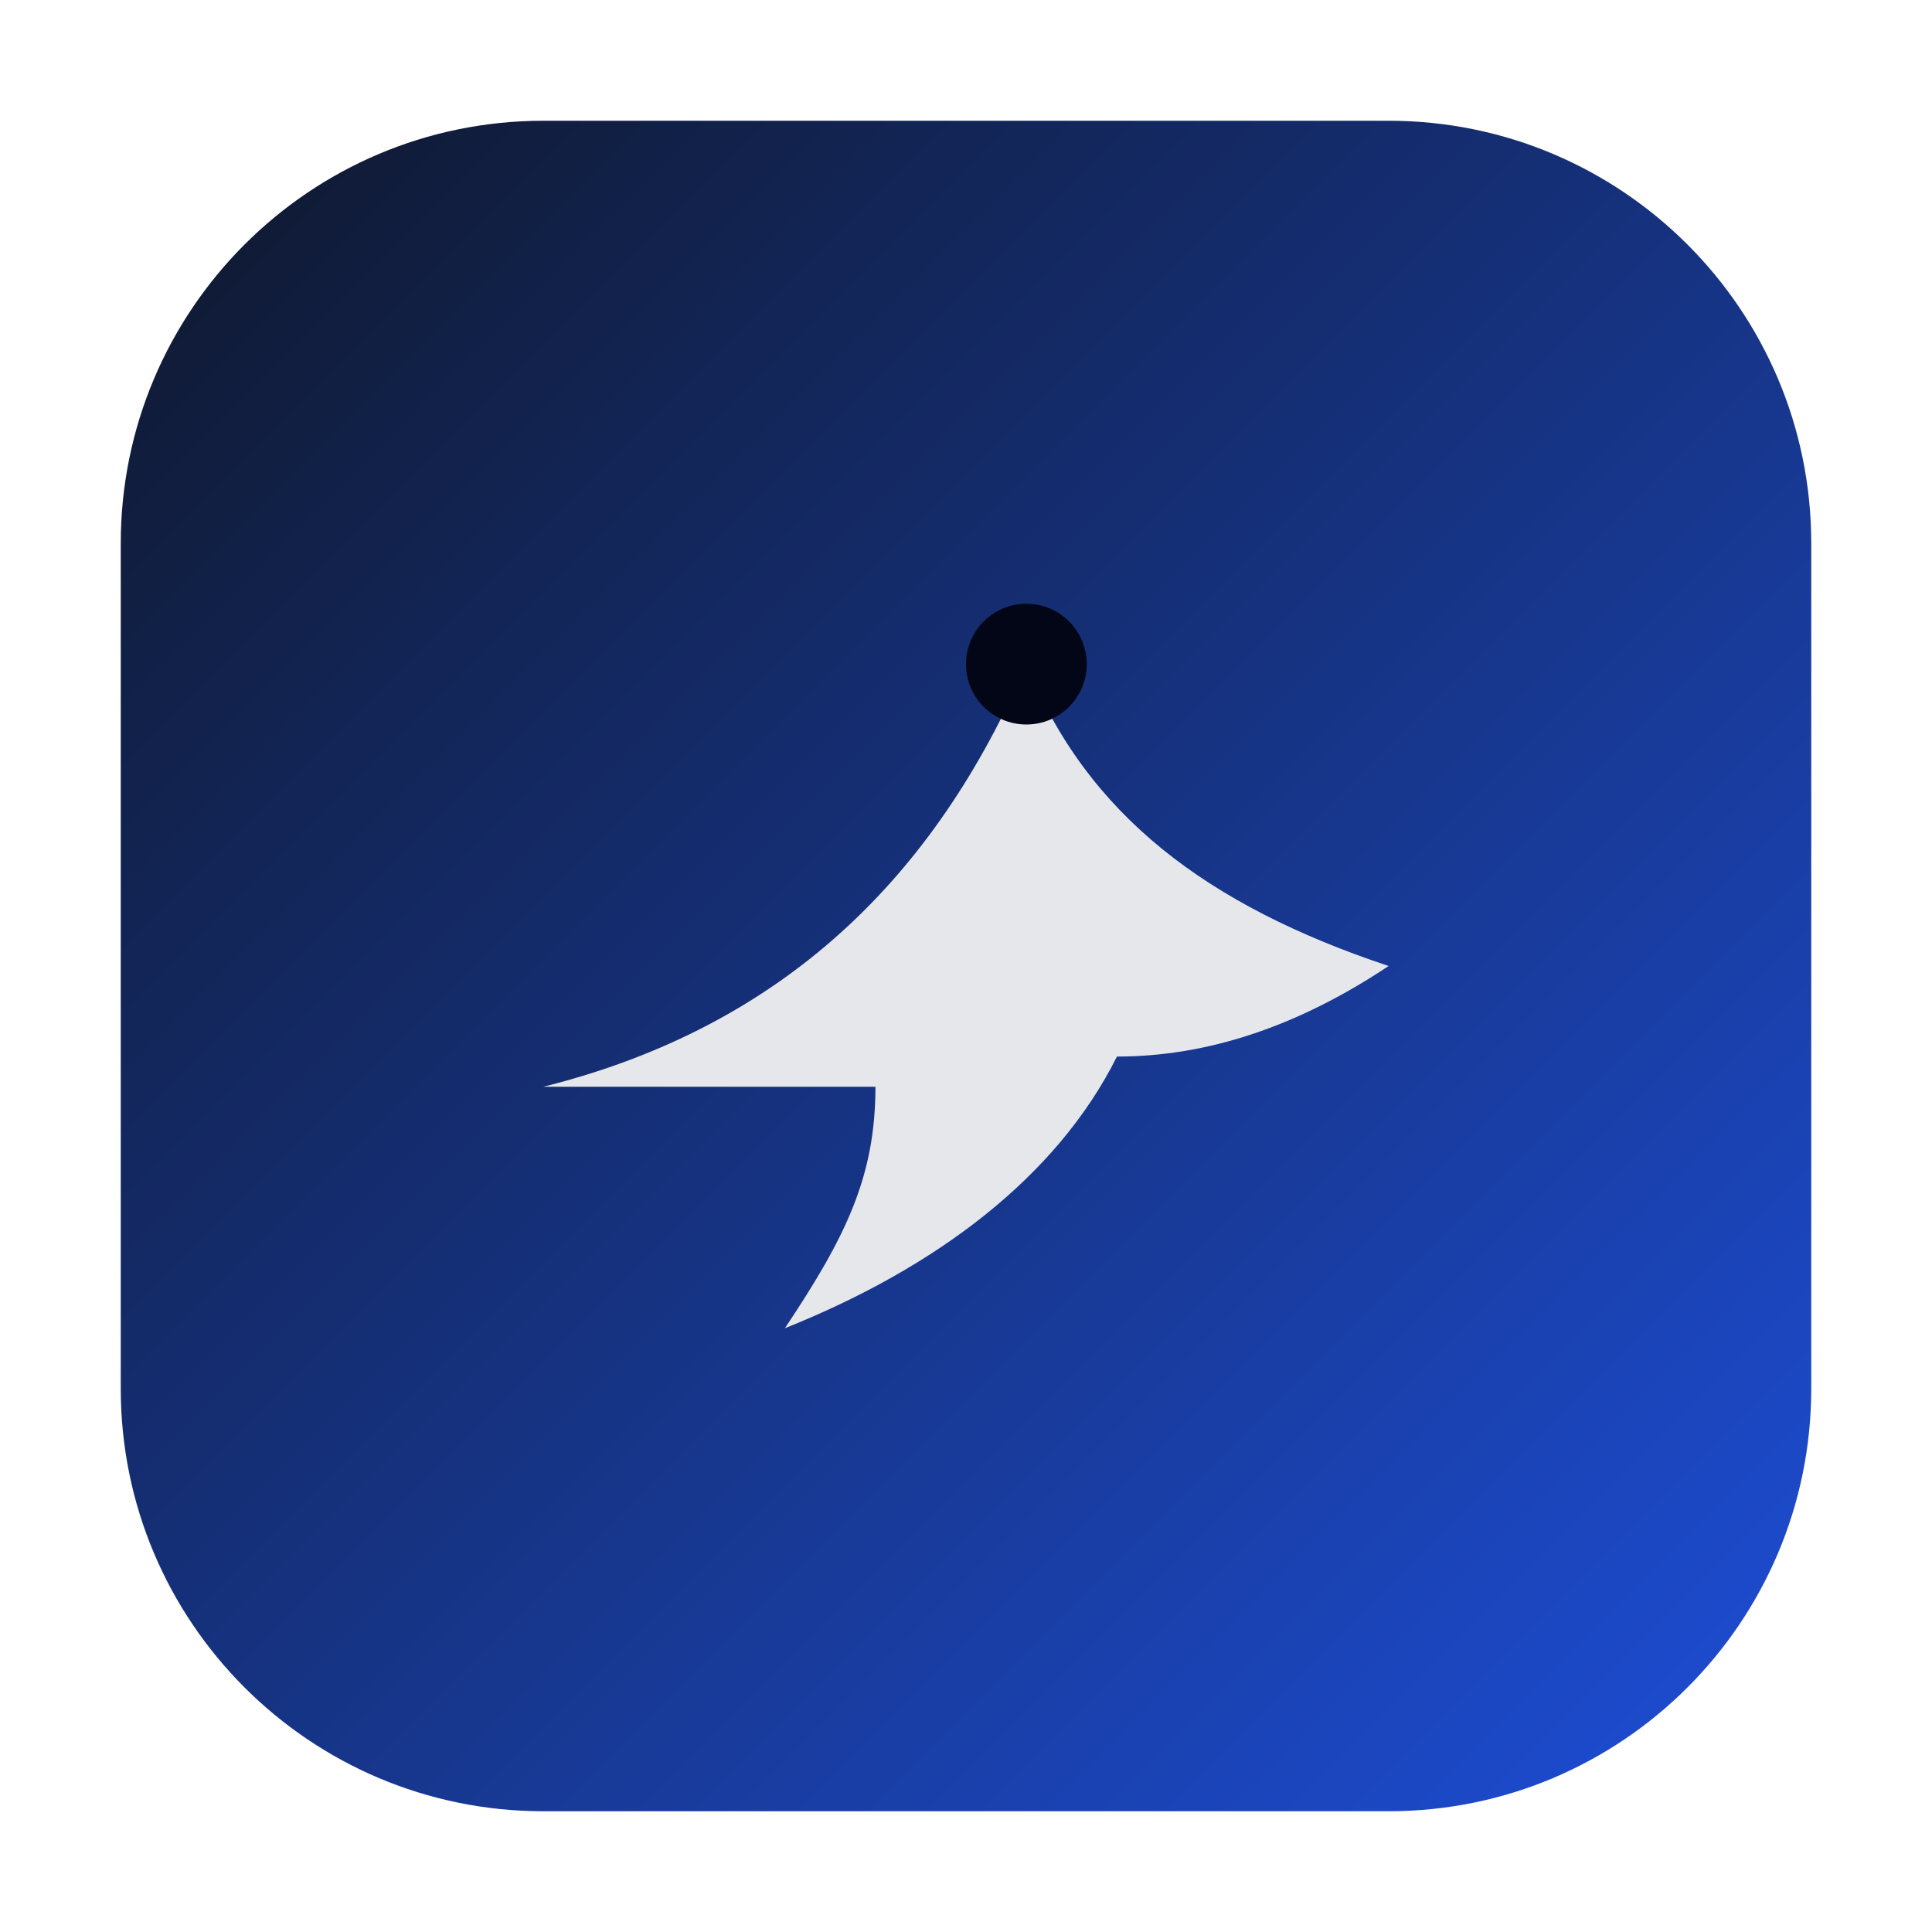
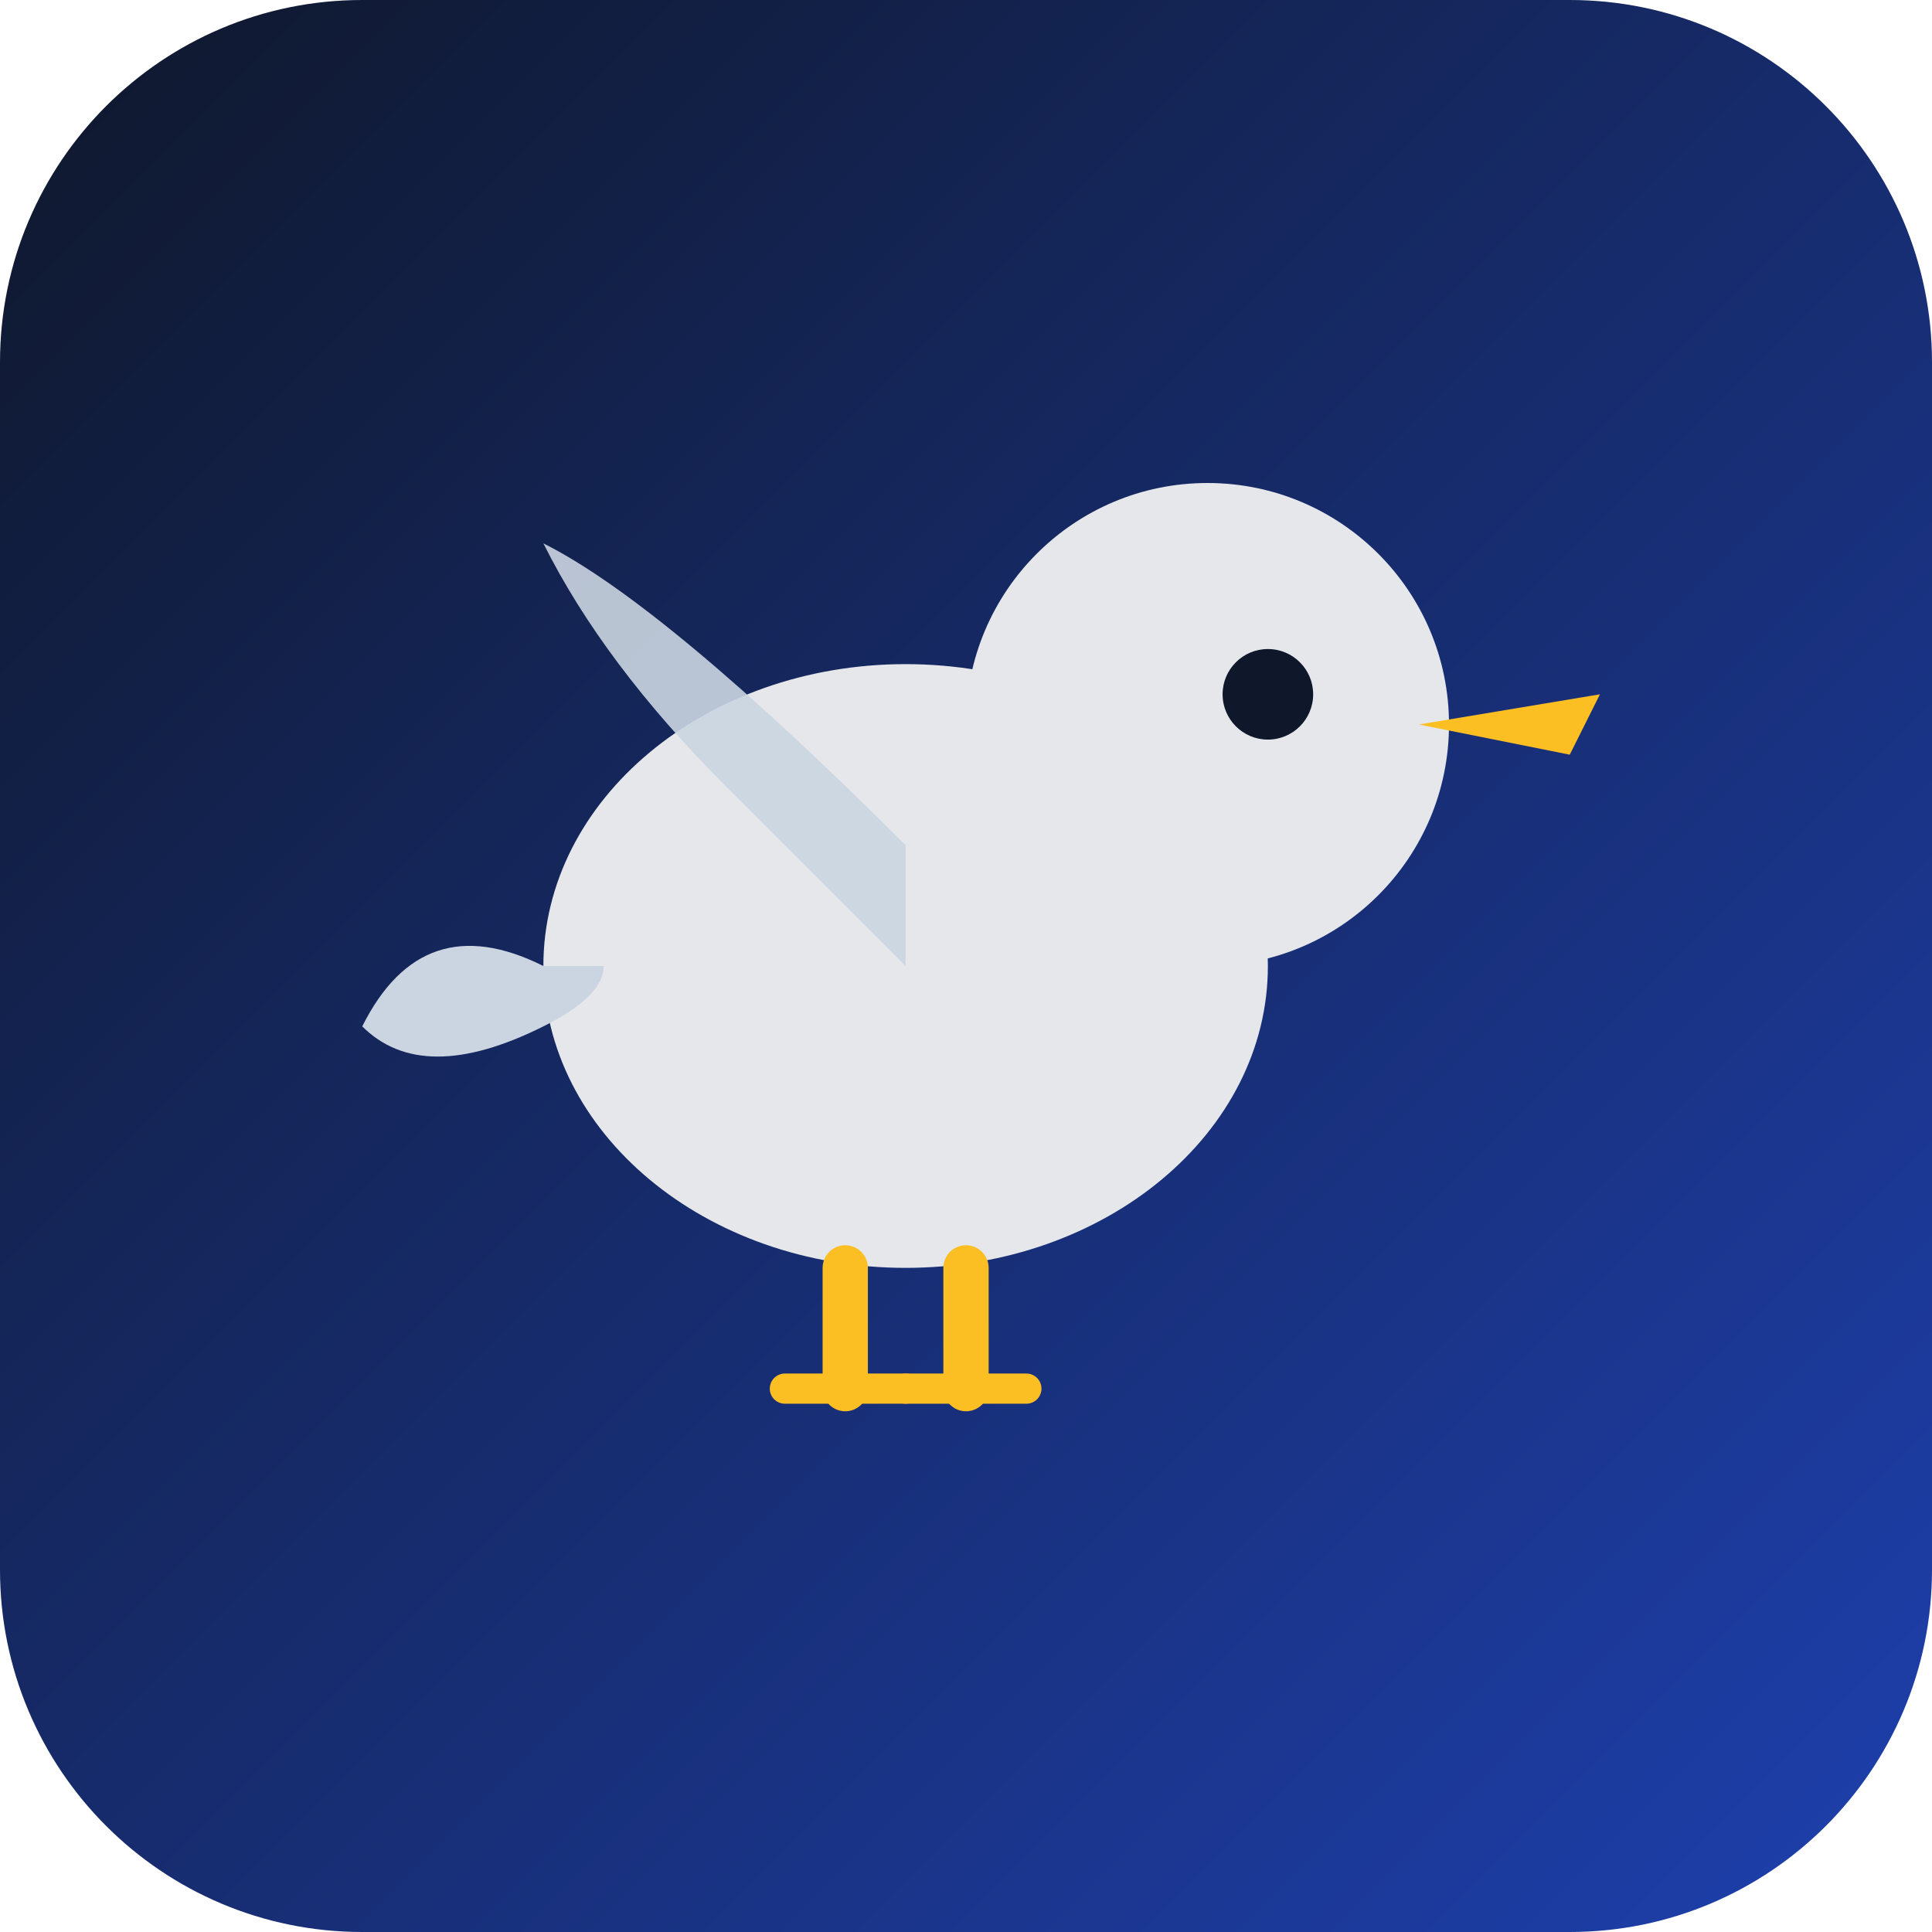
<svg xmlns="http://www.w3.org/2000/svg" viewBox="0 0 64 64">
  <defs>
    <linearGradient id="bg" x1="0" y1="0" x2="1" y2="1">
      <stop offset="0" stop-color="#0f172a" />
-       <stop offset="1" stop-color="#1d4ed8" />
+       <stop offset="1" stop-color="#1e40af" />
    </linearGradient>
  </defs>
-   <rect x="4" y="4" width="56" height="56" rx="14" fill="url(#bg)" />
-   <path d="M18 36c8-2 13-7 16-14 2 5 6 8 12 10-3 2-6 3-9 3-2 4-6 7-11 9 2-3 3-5 3-8-4 0-7 0-11 0z" fill="#e5e7eb" />
-   <circle cx="34" cy="22" r="2" fill="#020617" />
+   <rect width="64" height="64" rx="12" fill="url(#bg)" />
+   <circle cx="40" cy="24" r="8" fill="#e5e7eb" />
+   <path d="M 47 24 L 53 23 L 52 25 Z" fill="#fbbf24" />
+   <circle cx="42" cy="23" r="1.5" fill="#0f172a" />
+   <ellipse cx="30" cy="32" rx="12" ry="10" fill="#e5e7eb" />
+   <path d="M 30 28 Q 22 20 18 18 Q 20 22 24 26 Q 28 30 30 32 Z" fill="#cbd5e1" opacity="0.9" />
+   <path d="M 18 32 Q 14 30 12 34 Q 14 36 18 34 Q 20 33 20 32 Z" fill="#cbd5e1" />
+   <line x1="28" y1="42" x2="28" y2="46" stroke="#fbbf24" stroke-width="1.5" stroke-linecap="round" />
+   <line x1="32" y1="42" x2="32" y2="46" stroke="#fbbf24" stroke-width="1.5" stroke-linecap="round" />
+   <path d="M 26 46 L 28 46 L 30 46" stroke="#fbbf24" stroke-width="1" stroke-linecap="round" fill="none" />
+   <path d="M 30 46 L 32 46 L 34 46" stroke="#fbbf24" stroke-width="1" stroke-linecap="round" fill="none" />
</svg>
